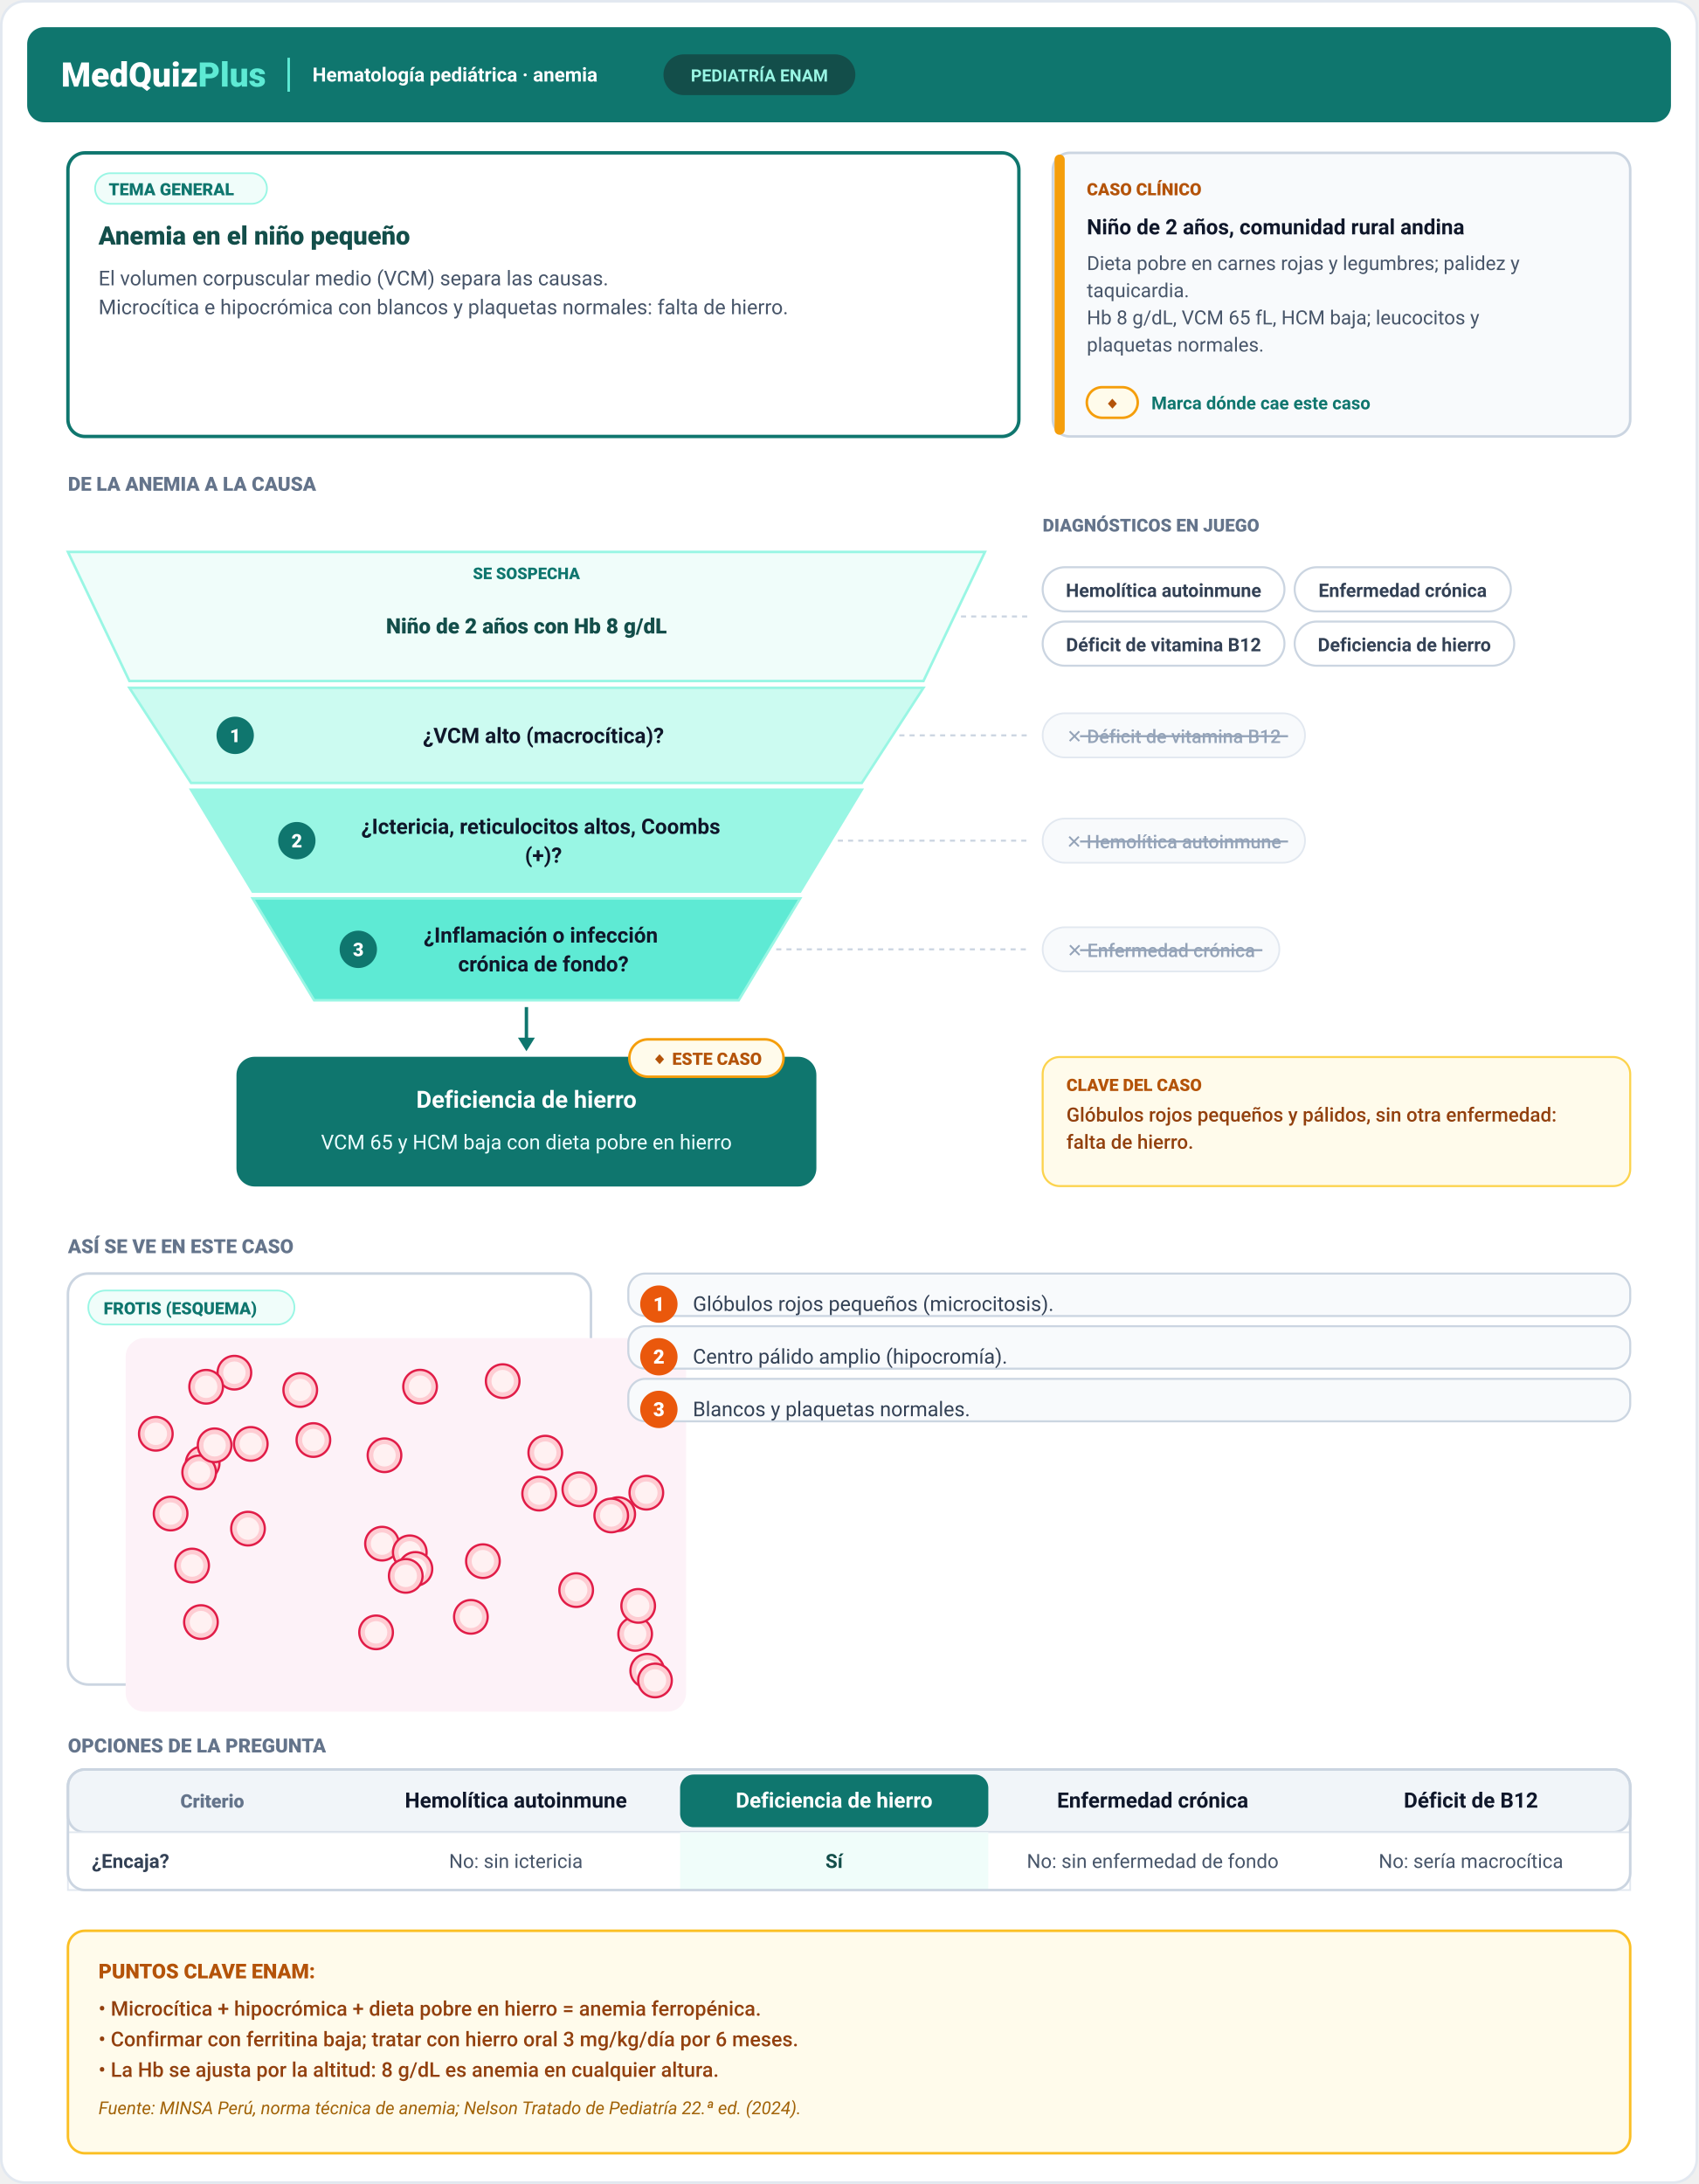
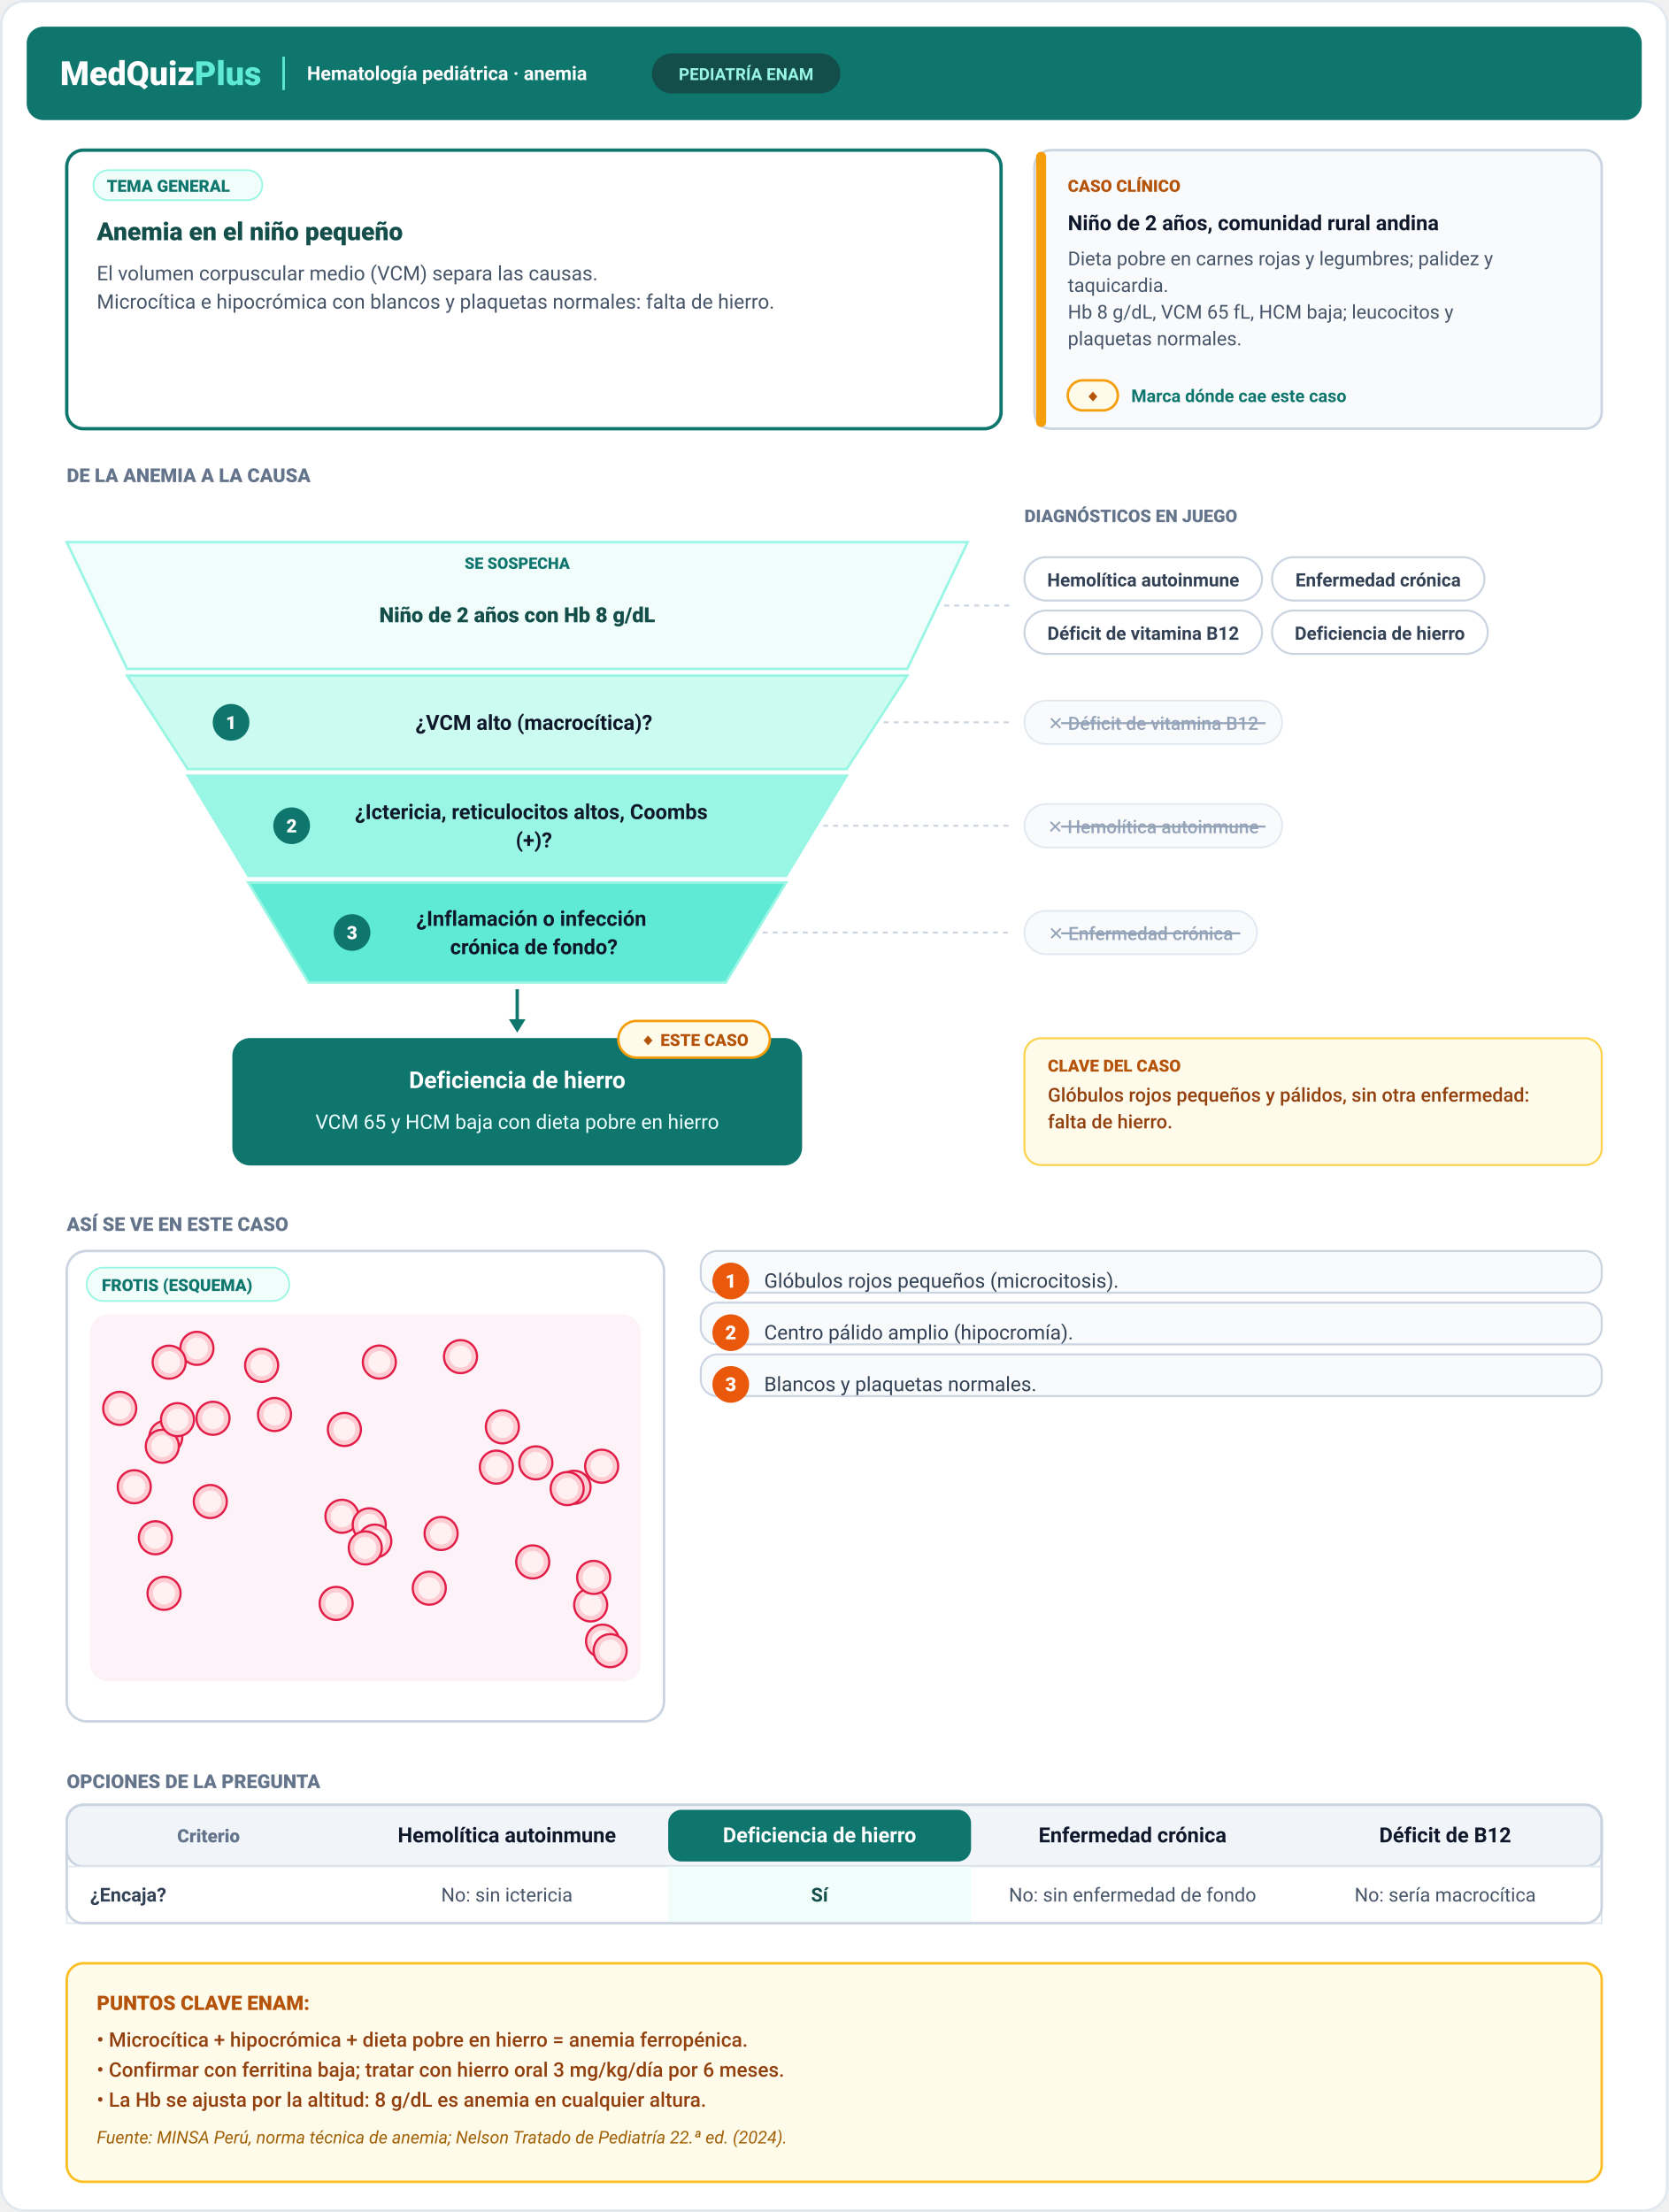
- <svg xmlns="http://www.w3.org/2000/svg" width="1000" height="1286" viewBox="0 0 1000 1286" font-family="Segoe UI, Roboto, Helvetica, Arial, sans-serif" role="img" aria-label="Anemia microcítica e hipocrómica con dieta pobre en carnes: deficiencia de hierro">
-   <rect x="0.75" y="0.75" width="998.5" height="1284.4" rx="14" fill="#ffffff" stroke="#e2e8f0" stroke-width="1.5" />
+ <svg xmlns="http://www.w3.org/2000/svg" width="1000" height="1326" viewBox="0 0 1000 1326" font-family="Segoe UI, Roboto, Helvetica, Arial, sans-serif" role="img" aria-label="Anemia microcítica e hipocrómica con dieta pobre en carnes: deficiencia de hierro">
+   <rect x="0.75" y="0.75" width="998.5" height="1324.4" rx="14" fill="#ffffff" stroke="#e2e8f0" stroke-width="1.5" />
  <rect x="16.0" y="16.0" width="968.0" height="56.0" rx="10" fill="#0f766e" stroke="none" stroke-width="1.5" />
  <text x="36" y="51.0" font-size="20" font-weight="800" fill="#ffffff">MedQuiz<tspan fill="#5eead4">Plus</tspan>
  </text>
  <line x1="170.0" y1="34.0" x2="170.0" y2="54.0" stroke="#5eead4" stroke-width="1.5" />
  <text x="184.0" y="48.0" font-size="11.5" font-weight="700" font-style="normal" fill="#ffffff" text-anchor="start" data-max="542">
    <tspan x="184.0" dy="0">Hematología pediátrica · anemia</tspan>
  </text>
  <rect x="390.7" y="32.0" width="113.0" height="24.0" rx="12" fill="#134e4a" stroke="none" stroke-width="1.5" />
  <text x="447.2" y="48.0" font-size="10" font-weight="700" font-style="normal" fill="#99f6e4" text-anchor="middle" data-max="97">
    <tspan x="447.2" dy="0">PEDIATRÍA ENAM</tspan>
  </text>
  <rect x="40.0" y="90.0" width="560.0" height="167.0" rx="10" fill="#ffffff" stroke="#0f766e" stroke-width="2" />
  <rect x="56.0" y="102.0" width="101.2" height="18.0" rx="9" fill="#f0fdfa" stroke="#99f6e4" stroke-width="1" />
  <text x="64.0" y="115.0" font-size="10" font-weight="800" font-style="normal" fill="#0f766e" text-anchor="start" data-max="0">
    <tspan x="64.0" dy="0">TEMA GENERAL</tspan>
  </text>
  <text x="58.0" y="144.0" font-size="15" font-weight="800" font-style="normal" fill="#134e4a" text-anchor="start" data-max="524">
    <tspan x="58.0" dy="0">Anemia en el niño pequeño</tspan>
  </text>
  <text x="58.0" y="168.0" font-size="12" font-weight="400" font-style="normal" fill="#475569" text-anchor="start" data-max="524">
    <tspan x="58.0" dy="0">El volumen corpuscular medio (VCM) separa las causas.</tspan>
    <tspan x="58.0" dy="17">Microcítica e hipocrómica con blancos y plaquetas normales: falta de hierro.</tspan>
  </text>
  <rect x="620.0" y="90.0" width="340.0" height="167.0" rx="10" fill="#f8fafc" stroke="#cbd5e1" stroke-width="1.5" />
  <rect x="621.0" y="91.0" width="6.0" height="165.0" rx="3" fill="#f59e0b" stroke="none" stroke-width="1.5" />
  <text x="640.0" y="115.0" font-size="10" font-weight="800" font-style="normal" fill="#b45309" text-anchor="start" data-max="0">
    <tspan x="640.0" dy="0">CASO CLÍNICO</tspan>
  </text>
  <text x="640.0" y="138.0" font-size="12.5" font-weight="700" font-style="normal" fill="#0f172a" text-anchor="start" data-max="304">
    <tspan x="640.0" dy="0">Niño de 2 años, comunidad rural andina</tspan>
  </text>
  <text x="640.0" y="159.0" font-size="11.5" font-weight="400" font-style="normal" fill="#475569" text-anchor="start" data-max="304">
    <tspan x="640.0" dy="0">Dieta pobre en carnes rojas y legumbres; palidez y</tspan>
    <tspan x="640.0" dy="16">taquicardia.</tspan>
    <tspan x="640.0" dy="16">Hb 8 g/dL, VCM 65 fL, HCM baja; leucocitos y</tspan>
    <tspan x="640.0" dy="16">plaquetas normales.</tspan>
  </text>
  <rect x="640.0" y="228.0" width="30.0" height="18.0" rx="9" fill="#fffbeb" stroke="#f59e0b" stroke-width="1.5" />
  <text x="655.0" y="241.0" font-size="10" font-weight="800" font-style="normal" fill="#b45309" text-anchor="middle" data-max="0">
    <tspan x="655.0" dy="0">◆</tspan>
  </text>
  <text x="678.0" y="241.0" font-size="10.5" font-weight="700" font-style="normal" fill="#0f766e" text-anchor="start" data-max="260">
    <tspan x="678.0" dy="0">Marca dónde cae este caso</tspan>
  </text>
  <text x="40.0" y="289.0" font-size="11.5" font-weight="800" font-style="normal" fill="#64748b" text-anchor="start" data-max="900">
    <tspan x="40.0" dy="0">DE LA ANEMIA A LA CAUSA</tspan>
  </text>
  <text x="614.0" y="313.0" font-size="10.5" font-weight="800" font-style="normal" fill="#64748b" text-anchor="start" data-max="346">
    <tspan x="614.0" dy="0">DIAGNÓSTICOS EN JUEGO</tspan>
  </text>
  <polygon points="40.0,325.0 580.0,325.0 543.8,401.0 76.2,401.0" fill="#f0fdfa" stroke="#99f6e4" stroke-width="1.5" />
  <text x="310.0" y="341.0" font-size="9.5" font-weight="800" font-style="normal" fill="#0f766e" text-anchor="middle" data-max="0">
    <tspan x="310.0" dy="0">SE SOSPECHA</tspan>
  </text>
  <text x="310.0" y="373.0" font-size="12.5" font-weight="800" font-style="normal" fill="#134e4a" text-anchor="middle" data-max="424">
    <tspan x="310.0" dy="0">Niño de 2 años con Hb 8 g/dL</tspan>
  </text>
  <line x1="565.9" y1="363.0" x2="606.0" y2="363.0" stroke="#cbd5e1" stroke-width="1.2" stroke-dasharray="3 3" />
  <rect x="614.0" y="334.0" width="142.4" height="26.0" rx="13" fill="#ffffff" stroke="#cbd5e1" stroke-width="1.2" />
  <text x="685.2" y="351.5" font-size="11" font-weight="600" font-style="normal" fill="#334155" text-anchor="middle" data-max="0">
    <tspan x="685.2" dy="0">Hemolítica autoinmune</tspan>
  </text>
  <rect x="762.4" y="334.0" width="127.3" height="26.0" rx="13" fill="#ffffff" stroke="#cbd5e1" stroke-width="1.2" />
  <text x="826.0" y="351.5" font-size="11" font-weight="600" font-style="normal" fill="#334155" text-anchor="middle" data-max="0">
    <tspan x="826.0" dy="0">Enfermedad crónica</tspan>
  </text>
  <rect x="614.0" y="366.0" width="142.4" height="26.0" rx="13" fill="#ffffff" stroke="#cbd5e1" stroke-width="1.2" />
  <text x="685.2" y="383.5" font-size="11" font-weight="600" font-style="normal" fill="#334155" text-anchor="middle" data-max="0">
    <tspan x="685.2" dy="0">Déficit de vitamina B12</tspan>
  </text>
  <rect x="762.4" y="366.0" width="129.3" height="26.0" rx="13" fill="#ffffff" stroke="#cbd5e1" stroke-width="1.2" />
  <text x="827.0" y="383.5" font-size="11" font-weight="600" font-style="normal" fill="#334155" text-anchor="middle" data-max="0">
    <tspan x="827.0" dy="0">Deficiencia de hierro</tspan>
  </text>
  <polygon points="76.2,405.0 543.8,405.0 507.5,461.0 112.5,461.0" fill="#ccfbf1" stroke="#99f6e4" stroke-width="1.5" />
  <circle cx="138.5" cy="433.0" r="11" fill="#0f766e" stroke="none" stroke-width="0" />
  <text x="138.5" y="437.0" font-size="11" font-weight="800" font-style="normal" fill="#ffffff" text-anchor="middle" data-max="0">
    <tspan x="138.5" dy="0">1</tspan>
  </text>
  <text x="320.0" y="437.5" font-size="12.5" font-weight="600" font-style="normal" fill="#0f172a" text-anchor="middle" data-max="331">
    <tspan x="320.0" dy="0">¿VCM alto (macrocítica)?</tspan>
  </text>
  <line x1="529.6" y1="433.0" x2="606.0" y2="433.0" stroke="#cbd5e1" stroke-width="1.2" stroke-dasharray="3 3" />
  <rect x="614.0" y="420.0" width="154.5" height="26.0" rx="13" fill="#f8fafc" stroke="#e2e8f0" stroke-width="1" />
  <text x="691.2" y="437.5" font-size="11" font-weight="500" font-style="normal" fill="#94a3b8" text-anchor="middle" data-max="0">
    <tspan x="691.2" dy="0">✕ Déficit de vitamina B12</tspan>
  </text>
  <line x1="636.0" y1="433.5" x2="758.5" y2="433.5" stroke="#94a3b8" stroke-width="1.2" />
  <polygon points="112.5,465.0 507.5,465.0 471.2,525.0 148.8,525.0" fill="#99f6e4" stroke="#99f6e4" stroke-width="1.5" />
  <circle cx="174.8" cy="495.0" r="11" fill="#0f766e" stroke="none" stroke-width="0" />
  <text x="174.8" y="499.0" font-size="11" font-weight="800" font-style="normal" fill="#ffffff" text-anchor="middle" data-max="0">
    <tspan x="174.8" dy="0">2</tspan>
  </text>
  <text x="320.0" y="491.0" font-size="12.5" font-weight="600" font-style="normal" fill="#0f172a" text-anchor="middle" data-max="258">
    <tspan x="320.0" dy="0">¿Ictericia, reticulocitos altos, Coombs</tspan>
    <tspan x="320.0" dy="17">(+)?</tspan>
  </text>
  <line x1="493.4" y1="495.0" x2="606.0" y2="495.0" stroke="#cbd5e1" stroke-width="1.2" stroke-dasharray="3 3" />
  <rect x="614.0" y="482.0" width="154.5" height="26.0" rx="13" fill="#f8fafc" stroke="#e2e8f0" stroke-width="1" />
  <text x="691.2" y="499.5" font-size="11" font-weight="500" font-style="normal" fill="#94a3b8" text-anchor="middle" data-max="0">
    <tspan x="691.2" dy="0">✕ Hemolítica autoinmune</tspan>
  </text>
  <line x1="636.0" y1="495.5" x2="758.5" y2="495.5" stroke="#94a3b8" stroke-width="1.2" />
  <polygon points="148.8,529.0 471.2,529.0 435.0,589.0 185.0,589.0" fill="#5eead4" stroke="#99f6e4" stroke-width="1.5" />
  <circle cx="211.0" cy="559.0" r="11" fill="#0f766e" stroke="none" stroke-width="0" />
  <text x="211.0" y="563.0" font-size="11" font-weight="800" font-style="normal" fill="#ffffff" text-anchor="middle" data-max="0">
    <tspan x="211.0" dy="0">3</tspan>
  </text>
  <text x="320.0" y="555.0" font-size="12.5" font-weight="600" font-style="normal" fill="#0f172a" text-anchor="middle" data-max="186">
    <tspan x="320.0" dy="0">¿Inflamación o infección</tspan>
    <tspan x="320.0" dy="17">crónica de fondo?</tspan>
  </text>
  <line x1="457.1" y1="559.0" x2="606.0" y2="559.0" stroke="#cbd5e1" stroke-width="1.2" stroke-dasharray="3 3" />
  <rect x="614.0" y="546.0" width="139.4" height="26.0" rx="13" fill="#f8fafc" stroke="#e2e8f0" stroke-width="1" />
  <text x="683.7" y="563.5" font-size="11" font-weight="500" font-style="normal" fill="#94a3b8" text-anchor="middle" data-max="0">
    <tspan x="683.7" dy="0">✕ Enfermedad crónica</tspan>
  </text>
  <line x1="636.0" y1="559.5" x2="743.4" y2="559.5" stroke="#94a3b8" stroke-width="1.2" />
  <line x1="310.0" y1="593.0" x2="310.0" y2="612.0" stroke="#0f766e" stroke-width="2" />
  <polygon points="305.0,611.0 315.0,611.0 310.0,619.0" fill="#0f766e" />
  <rect x="140.0" y="623.0" width="340.0" height="74.9" rx="10" fill="#0f766e" stroke="#0f766e" stroke-width="1.5" />
  <text x="310.0" y="652.3" font-size="14" font-weight="700" font-style="normal" fill="#ffffff" text-anchor="middle" data-max="312">
    <tspan x="310.0" dy="0">Deficiencia de hierro</tspan>
  </text>
  <text x="310.0" y="676.7" font-size="12" font-weight="400" font-style="normal" fill="#ecfeff" text-anchor="middle" data-max="312">
    <tspan x="310.0" dy="0">VCM 65 y HCM baja con dieta pobre en hierro</tspan>
  </text>
  <rect x="370.6" y="612.0" width="90.8" height="22.0" rx="11" fill="#fffbeb" stroke="#f59e0b" stroke-width="1.5" />
  <text x="416.0" y="627.0" font-size="10" font-weight="800" font-style="normal" fill="#b45309" text-anchor="middle" data-max="0">
    <tspan x="416.0" dy="0">◆ ESTE CASO</tspan>
  </text>
  <rect x="614.0" y="622.4" width="346.0" height="76.0" rx="10" fill="#fffbeb" stroke="#fcd34d" stroke-width="1.2" />
  <text x="628.0" y="642.4" font-size="10" font-weight="800" font-style="normal" fill="#b45309" text-anchor="start" data-max="318">
    <tspan x="628.0" dy="0">CLAVE DEL CASO</tspan>
  </text>
  <text x="628.0" y="660.4" font-size="11.5" font-weight="500" font-style="normal" fill="#92400e" text-anchor="start" data-max="318">
    <tspan x="628.0" dy="0">Glóbulos rojos pequeños y pálidos, sin otra enfermedad:</tspan>
    <tspan x="628.0" dy="16">falta de hierro.</tspan>
  </text>
  <text x="40.0" y="737.9" font-size="11.5" font-weight="800" font-style="normal" fill="#64748b" text-anchor="start" data-max="900">
    <tspan x="40.0" dy="0">ASÍ SE VE EN ESTE CASO</tspan>
  </text>
-   <rect x="40.0" y="749.9" width="308.0" height="242.0" rx="12" fill="#ffffff" stroke="#cbd5e1" stroke-width="1.5" />
+   <rect x="40.0" y="749.9" width="358.0" height="282.0" rx="12" fill="#ffffff" stroke="#cbd5e1" stroke-width="1.5" />
  <rect x="52.0" y="759.9" width="121.4" height="20.0" rx="10" fill="#f0fdfa" stroke="#99f6e4" stroke-width="1" />
-   <text x="61.0" y="773.9" font-size="10" font-weight="800" font-style="normal" fill="#0f766e" text-anchor="start" data-max="266">
+   <text x="61.0" y="773.9" font-size="10" font-weight="800" font-style="normal" fill="#0f766e" text-anchor="start" data-max="316">
    <tspan x="61.0" dy="0">FROTIS (ESQUEMA)</tspan>
  </text>
-   <g transform="translate(74.0,787.9) scale(1.1)">
+   <g transform="translate(54.0,787.9) scale(1.1)">
    <rect x="0" y="0" width="300" height="200" rx="10" fill="#fdf2f8" />
    <circle cx="137.238" cy="110.042" r="9" fill="#fecdd3" stroke="#e11d48" stroke-width="1.2" />
    <circle cx="137.238" cy="110.042" r="6" fill="#fff1f2" stroke="none" stroke-width="0" />
    <circle cx="263.688" cy="94.229" r="9" fill="#fecdd3" stroke="#e11d48" stroke-width="1.2" />
    <circle cx="263.688" cy="94.229" r="6" fill="#fff1f2" stroke="none" stroke-width="0" />
    <circle cx="152.101" cy="114.681" r="9" fill="#fecdd3" stroke="#e11d48" stroke-width="1.2" />
    <circle cx="152.101" cy="114.681" r="6" fill="#fff1f2" stroke="none" stroke-width="0" />
    <circle cx="65.489" cy="102.001" r="9" fill="#fecdd3" stroke="#e11d48" stroke-width="1.2" />
    <circle cx="65.489" cy="102.001" r="6" fill="#fff1f2" stroke="none" stroke-width="0" />
    <circle cx="184.809" cy="149.22" r="9" fill="#fecdd3" stroke="#e11d48" stroke-width="1.2" />
    <circle cx="184.809" cy="149.22" r="6" fill="#fff1f2" stroke="none" stroke-width="0" />
    <circle cx="41.225" cy="66.971" r="9" fill="#fecdd3" stroke="#e11d48" stroke-width="1.2" />
    <circle cx="41.225" cy="66.971" r="6" fill="#fff1f2" stroke="none" stroke-width="0" />
    <circle cx="40.3" cy="152.02" r="9" fill="#fecdd3" stroke="#e11d48" stroke-width="1.2" />
    <circle cx="40.3" cy="152.02" r="6" fill="#fff1f2" stroke="none" stroke-width="0" />
    <circle cx="201.842" cy="23.036" r="9" fill="#fecdd3" stroke="#e11d48" stroke-width="1.2" />
    <circle cx="201.842" cy="23.036" r="6" fill="#fff1f2" stroke="none" stroke-width="0" />
    <circle cx="279.228" cy="178.079" r="9" fill="#fecdd3" stroke="#e11d48" stroke-width="1.2" />
    <circle cx="279.228" cy="178.079" r="6" fill="#fff1f2" stroke="none" stroke-width="0" />
    <circle cx="191.251" cy="119.415" r="9" fill="#fecdd3" stroke="#e11d48" stroke-width="1.2" />
    <circle cx="191.251" cy="119.415" r="6" fill="#fff1f2" stroke="none" stroke-width="0" />
    <circle cx="58.208" cy="18.52" r="9" fill="#fecdd3" stroke="#e11d48" stroke-width="1.2" />
    <circle cx="58.208" cy="18.52" r="6" fill="#fff1f2" stroke="none" stroke-width="0" />
    <circle cx="157.606" cy="26.005" r="9" fill="#fecdd3" stroke="#e11d48" stroke-width="1.2" />
    <circle cx="157.606" cy="26.005" r="6" fill="#fff1f2" stroke="none" stroke-width="0" />
    <circle cx="66.976" cy="56.646" r="9" fill="#fecdd3" stroke="#e11d48" stroke-width="1.2" />
    <circle cx="66.976" cy="56.646" r="6" fill="#fff1f2" stroke="none" stroke-width="0" />
    <circle cx="24.062" cy="93.941" r="9" fill="#fecdd3" stroke="#e11d48" stroke-width="1.2" />
    <circle cx="24.062" cy="93.941" r="6" fill="#fff1f2" stroke="none" stroke-width="0" />
    <circle cx="134.062" cy="157.528" r="9" fill="#fecdd3" stroke="#e11d48" stroke-width="1.2" />
    <circle cx="134.062" cy="157.528" r="6" fill="#fff1f2" stroke="none" stroke-width="0" />
    <circle cx="155.125" cy="123.569" r="9" fill="#fecdd3" stroke="#e11d48" stroke-width="1.2" />
    <circle cx="155.125" cy="123.569" r="6" fill="#fff1f2" stroke="none" stroke-width="0" />
    <circle cx="149.939" cy="127.292" r="9" fill="#fecdd3" stroke="#e11d48" stroke-width="1.2" />
    <circle cx="149.939" cy="127.292" r="6" fill="#fff1f2" stroke="none" stroke-width="0" />
    <circle cx="138.564" cy="62.731" r="9" fill="#fecdd3" stroke="#e11d48" stroke-width="1.2" />
    <circle cx="138.564" cy="62.731" r="6" fill="#fff1f2" stroke="none" stroke-width="0" />
    <circle cx="283.372" cy="183.276" r="9" fill="#fecdd3" stroke="#e11d48" stroke-width="1.2" />
    <circle cx="283.372" cy="183.276" r="6" fill="#fff1f2" stroke="none" stroke-width="0" />
    <circle cx="241.178" cy="134.912" r="9" fill="#fecdd3" stroke="#e11d48" stroke-width="1.2" />
    <circle cx="241.178" cy="134.912" r="6" fill="#fff1f2" stroke="none" stroke-width="0" />
    <circle cx="100.494" cy="54.584" r="9" fill="#fecdd3" stroke="#e11d48" stroke-width="1.2" />
    <circle cx="100.494" cy="54.584" r="6" fill="#fff1f2" stroke="none" stroke-width="0" />
    <circle cx="93.463" cy="27.798" r="9" fill="#fecdd3" stroke="#e11d48" stroke-width="1.2" />
    <circle cx="93.463" cy="27.798" r="6" fill="#fff1f2" stroke="none" stroke-width="0" />
    <circle cx="221.365" cy="83.267" r="9" fill="#fecdd3" stroke="#e11d48" stroke-width="1.2" />
    <circle cx="221.365" cy="83.267" r="6" fill="#fff1f2" stroke="none" stroke-width="0" />
    <circle cx="242.884" cy="80.934" r="9" fill="#fecdd3" stroke="#e11d48" stroke-width="1.2" />
    <circle cx="242.884" cy="80.934" r="6" fill="#fff1f2" stroke="none" stroke-width="0" />
    <circle cx="272.755" cy="158.348" r="9" fill="#fecdd3" stroke="#e11d48" stroke-width="1.2" />
    <circle cx="272.755" cy="158.348" r="6" fill="#fff1f2" stroke="none" stroke-width="0" />
    <circle cx="16.146" cy="51.233" r="9" fill="#fecdd3" stroke="#e11d48" stroke-width="1.2" />
    <circle cx="16.146" cy="51.233" r="6" fill="#fff1f2" stroke="none" stroke-width="0" />
    <circle cx="259.953" cy="94.958" r="9" fill="#fecdd3" stroke="#e11d48" stroke-width="1.2" />
    <circle cx="259.953" cy="94.958" r="6" fill="#fff1f2" stroke="none" stroke-width="0" />
    <circle cx="278.736" cy="82.767" r="9" fill="#fecdd3" stroke="#e11d48" stroke-width="1.2" />
    <circle cx="278.736" cy="82.767" r="6" fill="#fff1f2" stroke="none" stroke-width="0" />
    <circle cx="35.574" cy="121.748" r="9" fill="#fecdd3" stroke="#e11d48" stroke-width="1.2" />
    <circle cx="35.574" cy="121.748" r="6" fill="#fff1f2" stroke="none" stroke-width="0" />
    <circle cx="224.641" cy="61.322" r="9" fill="#fecdd3" stroke="#e11d48" stroke-width="1.2" />
    <circle cx="224.641" cy="61.322" r="6" fill="#fff1f2" stroke="none" stroke-width="0" />
    <circle cx="39.355" cy="71.874" r="9" fill="#fecdd3" stroke="#e11d48" stroke-width="1.2" />
    <circle cx="39.355" cy="71.874" r="6" fill="#fff1f2" stroke="none" stroke-width="0" />
    <circle cx="274.372" cy="143.351" r="9" fill="#fecdd3" stroke="#e11d48" stroke-width="1.2" />
    <circle cx="274.372" cy="143.351" r="6" fill="#fff1f2" stroke="none" stroke-width="0" />
    <circle cx="47.622" cy="57.393" r="9" fill="#fecdd3" stroke="#e11d48" stroke-width="1.2" />
    <circle cx="47.622" cy="57.393" r="6" fill="#fff1f2" stroke="none" stroke-width="0" />
    <circle cx="43.08" cy="26.062" r="9" fill="#fecdd3" stroke="#e11d48" stroke-width="1.2" />
    <circle cx="43.08" cy="26.062" r="6" fill="#fff1f2" stroke="none" stroke-width="0" />
  </g>
-   <rect x="370.0" y="749.9" width="590.0" height="25.0" rx="10" fill="#f8fafc" stroke="#cbd5e1" stroke-width="1.2" />
-   <circle cx="388.0" cy="767.9" r="11" fill="#ea580c" stroke="none" stroke-width="0" />
-   <text x="388.0" y="771.9" font-size="11.5" font-weight="800" font-style="normal" fill="#ffffff" text-anchor="middle" data-max="0">
-     <tspan x="388.0" dy="0">1</tspan>
-   </text>
-   <text x="408.0" y="771.9" font-size="12" font-weight="400" font-style="normal" fill="#334155" text-anchor="start" data-max="546">
-     <tspan x="408.0" dy="0">Glóbulos rojos pequeños (microcitosis).</tspan>
-   </text>
-   <rect x="370.0" y="780.9" width="590.0" height="25.0" rx="10" fill="#f8fafc" stroke="#cbd5e1" stroke-width="1.2" />
-   <circle cx="388.0" cy="798.9" r="11" fill="#ea580c" stroke="none" stroke-width="0" />
-   <text x="388.0" y="802.9" font-size="11.5" font-weight="800" font-style="normal" fill="#ffffff" text-anchor="middle" data-max="0">
-     <tspan x="388.0" dy="0">2</tspan>
-   </text>
-   <text x="408.0" y="802.9" font-size="12" font-weight="400" font-style="normal" fill="#334155" text-anchor="start" data-max="546">
-     <tspan x="408.0" dy="0">Centro pálido amplio (hipocromía).</tspan>
-   </text>
-   <rect x="370.0" y="811.9" width="590.0" height="25.0" rx="10" fill="#f8fafc" stroke="#cbd5e1" stroke-width="1.2" />
-   <circle cx="388.0" cy="829.9" r="11" fill="#ea580c" stroke="none" stroke-width="0" />
-   <text x="388.0" y="833.9" font-size="11.5" font-weight="800" font-style="normal" fill="#ffffff" text-anchor="middle" data-max="0">
-     <tspan x="388.0" dy="0">3</tspan>
-   </text>
-   <text x="408.0" y="833.9" font-size="12" font-weight="400" font-style="normal" fill="#334155" text-anchor="start" data-max="546">
-     <tspan x="408.0" dy="0">Blancos y plaquetas normales.</tspan>
-   </text>
-   <text x="40.0" y="1031.9" font-size="11.5" font-weight="800" font-style="normal" fill="#64748b" text-anchor="start" data-max="900">
+   <rect x="420.0" y="749.9" width="540.0" height="25.0" rx="10" fill="#f8fafc" stroke="#cbd5e1" stroke-width="1.2" />
+   <circle cx="438.0" cy="767.9" r="11" fill="#ea580c" stroke="none" stroke-width="0" />
+   <text x="438.0" y="771.9" font-size="11.5" font-weight="800" font-style="normal" fill="#ffffff" text-anchor="middle" data-max="0">
+     <tspan x="438.0" dy="0">1</tspan>
+   </text>
+   <text x="458.0" y="771.9" font-size="12" font-weight="400" font-style="normal" fill="#334155" text-anchor="start" data-max="496">
+     <tspan x="458.0" dy="0">Glóbulos rojos pequeños (microcitosis).</tspan>
+   </text>
+   <rect x="420.0" y="780.9" width="540.0" height="25.0" rx="10" fill="#f8fafc" stroke="#cbd5e1" stroke-width="1.2" />
+   <circle cx="438.0" cy="798.9" r="11" fill="#ea580c" stroke="none" stroke-width="0" />
+   <text x="438.0" y="802.9" font-size="11.5" font-weight="800" font-style="normal" fill="#ffffff" text-anchor="middle" data-max="0">
+     <tspan x="438.0" dy="0">2</tspan>
+   </text>
+   <text x="458.0" y="802.9" font-size="12" font-weight="400" font-style="normal" fill="#334155" text-anchor="start" data-max="496">
+     <tspan x="458.0" dy="0">Centro pálido amplio (hipocromía).</tspan>
+   </text>
+   <rect x="420.0" y="811.9" width="540.0" height="25.0" rx="10" fill="#f8fafc" stroke="#cbd5e1" stroke-width="1.2" />
+   <circle cx="438.0" cy="829.9" r="11" fill="#ea580c" stroke="none" stroke-width="0" />
+   <text x="438.0" y="833.9" font-size="11.5" font-weight="800" font-style="normal" fill="#ffffff" text-anchor="middle" data-max="0">
+     <tspan x="438.0" dy="0">3</tspan>
+   </text>
+   <text x="458.0" y="833.9" font-size="12" font-weight="400" font-style="normal" fill="#334155" text-anchor="start" data-max="496">
+     <tspan x="458.0" dy="0">Blancos y plaquetas normales.</tspan>
+   </text>
+   <text x="40.0" y="1071.9" font-size="11.5" font-weight="800" font-style="normal" fill="#64748b" text-anchor="start" data-max="900">
    <tspan x="40.0" dy="0">OPCIONES DE LA PREGUNTA</tspan>
  </text>
-   <rect x="40.0" y="1041.9" width="920.0" height="37.0" rx="10" fill="#f1f5f9" stroke="#cbd5e1" stroke-width="1.5" />
-   <text x="125.0" y="1064.4" font-size="11" font-weight="800" font-style="normal" fill="#64748b" text-anchor="middle" data-max="154">
+   <rect x="40.0" y="1081.9" width="920.0" height="37.0" rx="10" fill="#f1f5f9" stroke="#cbd5e1" stroke-width="1.5" />
+   <text x="125.0" y="1104.4" font-size="11" font-weight="800" font-style="normal" fill="#64748b" text-anchor="middle" data-max="154">
    <tspan x="125.0" dy="0">Criterio</tspan>
  </text>
-   <text x="303.8" y="1064.4" font-size="12.5" font-weight="700" font-style="normal" fill="#0f172a" text-anchor="middle" data-max="168">
+   <text x="303.8" y="1104.4" font-size="12.5" font-weight="700" font-style="normal" fill="#0f172a" text-anchor="middle" data-max="168">
    <tspan x="303.8" dy="0">Hemolítica autoinmune</tspan>
  </text>
-   <rect x="400.5" y="1044.9" width="181.5" height="31.0" rx="8" fill="#0f766e" stroke="none" stroke-width="1.5" />
-   <text x="491.2" y="1064.4" font-size="12.5" font-weight="700" font-style="normal" fill="#ffffff" text-anchor="middle" data-max="168">
+   <rect x="400.5" y="1084.9" width="181.5" height="31.0" rx="8" fill="#0f766e" stroke="none" stroke-width="1.5" />
+   <text x="491.2" y="1104.4" font-size="12.5" font-weight="700" font-style="normal" fill="#ffffff" text-anchor="middle" data-max="168">
    <tspan x="491.2" dy="0">Deficiencia de hierro</tspan>
  </text>
-   <text x="678.8" y="1064.4" font-size="12.5" font-weight="700" font-style="normal" fill="#0f172a" text-anchor="middle" data-max="168">
+   <text x="678.8" y="1104.4" font-size="12.5" font-weight="700" font-style="normal" fill="#0f172a" text-anchor="middle" data-max="168">
    <tspan x="678.8" dy="0">Enfermedad crónica</tspan>
  </text>
-   <text x="866.2" y="1064.4" font-size="12.5" font-weight="700" font-style="normal" fill="#0f172a" text-anchor="middle" data-max="168">
+   <text x="866.2" y="1104.4" font-size="12.5" font-weight="700" font-style="normal" fill="#0f172a" text-anchor="middle" data-max="168">
    <tspan x="866.2" dy="0">Déficit de B12</tspan>
  </text>
-   <rect x="40.0" y="1078.9" width="920.0" height="34.0" rx="0" fill="#ffffff" stroke="#e2e8f0" stroke-width="1" />
-   <rect x="400.5" y="1078.9" width="181.5" height="34.0" rx="0" fill="#f0fdfa" stroke="none" stroke-width="1.5" />
-   <text x="54.0" y="1099.9" font-size="11.5" font-weight="700" font-style="normal" fill="#334155" text-anchor="start" data-max="146">
+   <rect x="40.0" y="1118.9" width="920.0" height="34.0" rx="0" fill="#ffffff" stroke="#e2e8f0" stroke-width="1" />
+   <rect x="400.5" y="1118.9" width="181.5" height="34.0" rx="0" fill="#f0fdfa" stroke="none" stroke-width="1.5" />
+   <text x="54.0" y="1139.9" font-size="11.5" font-weight="700" font-style="normal" fill="#334155" text-anchor="start" data-max="146">
    <tspan x="54.0" dy="0">¿Encaja?</tspan>
  </text>
-   <text x="303.8" y="1099.9" font-size="11.5" font-weight="400" font-style="normal" fill="#475569" text-anchor="middle" data-max="166">
+   <text x="303.8" y="1139.9" font-size="11.5" font-weight="400" font-style="normal" fill="#475569" text-anchor="middle" data-max="166">
    <tspan x="303.8" dy="0">No: sin ictericia</tspan>
  </text>
-   <text x="491.2" y="1099.9" font-size="11.5" font-weight="600" font-style="normal" fill="#134e4a" text-anchor="middle" data-max="166">
+   <text x="491.2" y="1139.9" font-size="11.5" font-weight="600" font-style="normal" fill="#134e4a" text-anchor="middle" data-max="166">
    <tspan x="491.2" dy="0">Sí</tspan>
  </text>
-   <text x="678.8" y="1099.9" font-size="11.5" font-weight="400" font-style="normal" fill="#475569" text-anchor="middle" data-max="166">
+   <text x="678.8" y="1139.9" font-size="11.5" font-weight="400" font-style="normal" fill="#475569" text-anchor="middle" data-max="166">
    <tspan x="678.8" dy="0">No: sin enfermedad de fondo</tspan>
  </text>
-   <text x="866.2" y="1099.9" font-size="11.5" font-weight="400" font-style="normal" fill="#475569" text-anchor="middle" data-max="166">
+   <text x="866.2" y="1139.9" font-size="11.5" font-weight="400" font-style="normal" fill="#475569" text-anchor="middle" data-max="166">
    <tspan x="866.2" dy="0">No: sería macrocítica</tspan>
  </text>
-   <rect x="40.0" y="1041.9" width="920.0" height="71.0" rx="10" fill="none" stroke="#cbd5e1" stroke-width="1.5" />
-   <rect x="40.0" y="1136.9" width="920.0" height="131.0" rx="10" fill="#fffbeb" stroke="#fbbf24" stroke-width="1.5" />
-   <text x="58.0" y="1164.9" font-size="12" font-weight="800" font-style="normal" fill="#b45309" text-anchor="start" data-max="884">
+   <rect x="40.0" y="1081.9" width="920.0" height="71.0" rx="10" fill="none" stroke="#cbd5e1" stroke-width="1.5" />
+   <rect x="40.0" y="1176.9" width="920.0" height="131.0" rx="10" fill="#fffbeb" stroke="#fbbf24" stroke-width="1.5" />
+   <text x="58.0" y="1204.9" font-size="12" font-weight="800" font-style="normal" fill="#b45309" text-anchor="start" data-max="884">
    <tspan x="58.0" dy="0">PUNTOS CLAVE ENAM:</tspan>
  </text>
-   <text x="58.0" y="1186.9" font-size="12" font-weight="500" font-style="normal" fill="#92400e" text-anchor="start" data-max="884">
+   <text x="58.0" y="1226.9" font-size="12" font-weight="500" font-style="normal" fill="#92400e" text-anchor="start" data-max="884">
    <tspan x="58.0" dy="0">• Microcítica + hipocrómica + dieta pobre en hierro = anemia ferropénica.</tspan>
    <tspan x="58.0" dy="18">• Confirmar con ferritina baja; tratar con hierro oral 3 mg/kg/día por 6 meses.</tspan>
    <tspan x="58.0" dy="18">• La Hb se ajusta por la altitud: 8 g/dL es anemia en cualquier altura.</tspan>
  </text>
-   <text x="58.0" y="1244.9" font-size="10.5" font-weight="400" font-style="italic" fill="#a16207" text-anchor="start" data-max="884">
+   <text x="58.0" y="1284.9" font-size="10.5" font-weight="400" font-style="italic" fill="#a16207" text-anchor="start" data-max="884">
    <tspan x="58.0" dy="0">Fuente: MINSA Perú, norma técnica de anemia; Nelson Tratado de Pediatría 22.ª ed. (2024).</tspan>
  </text>
</svg>
